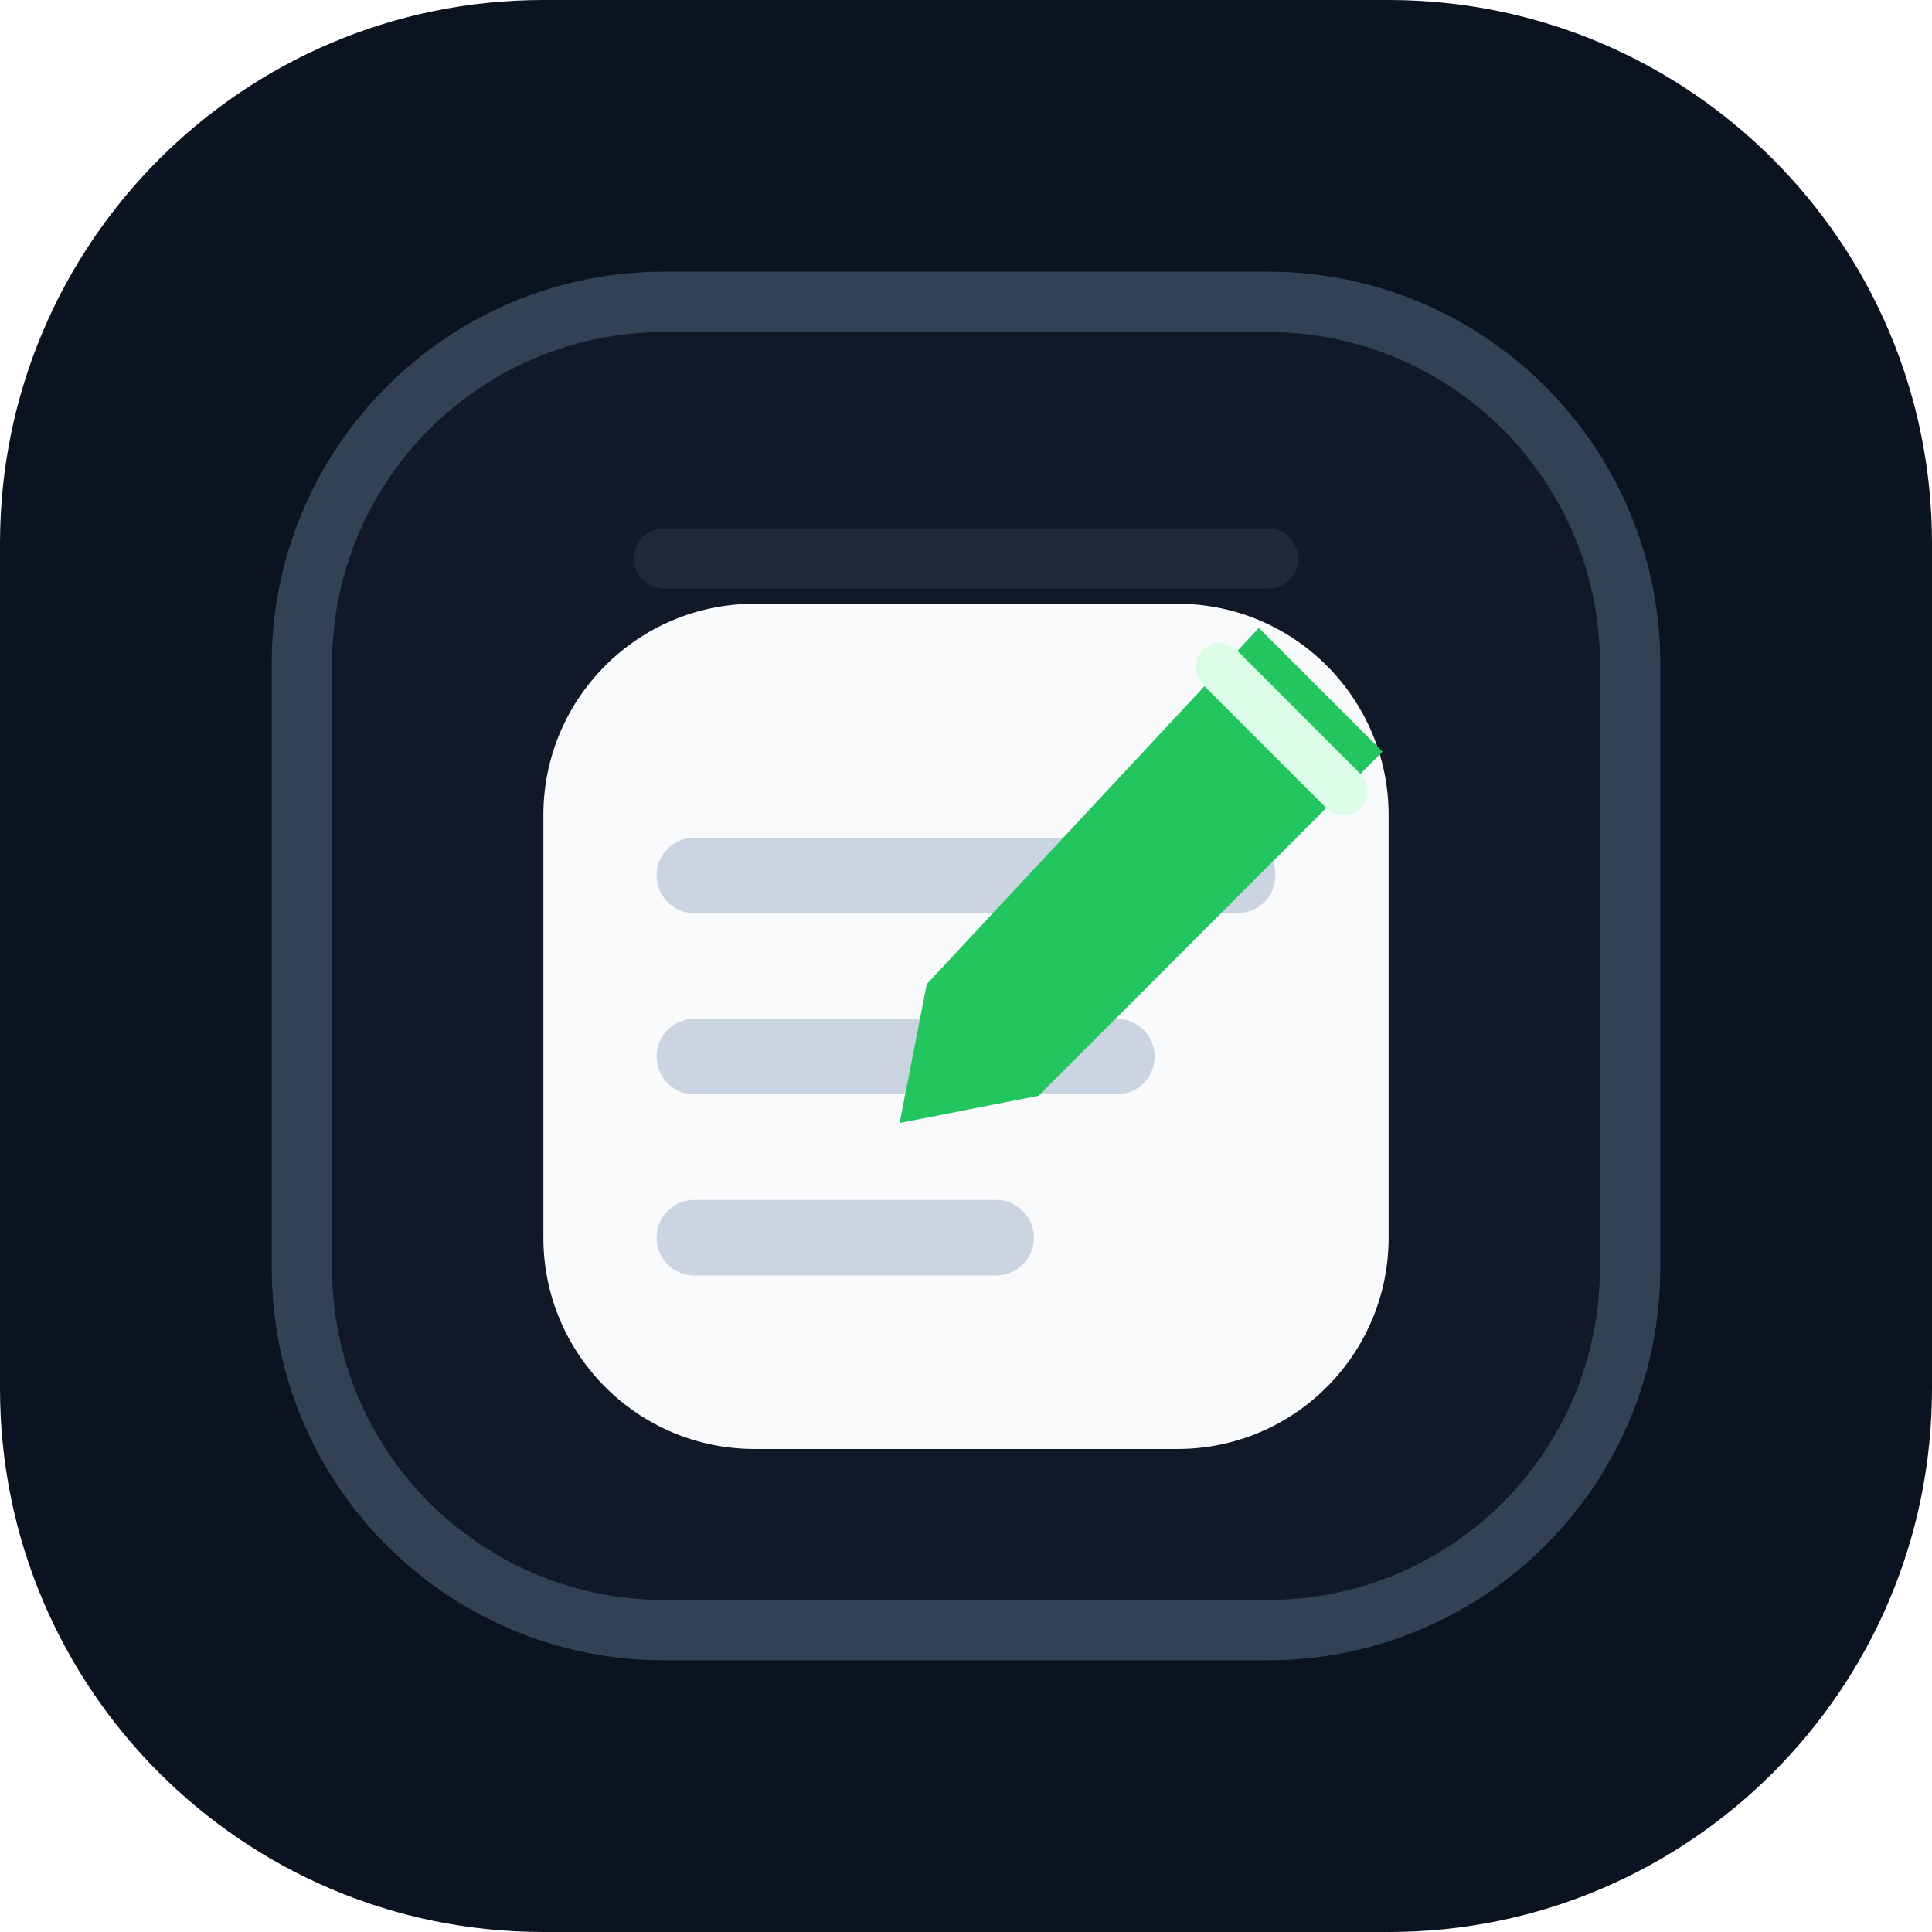
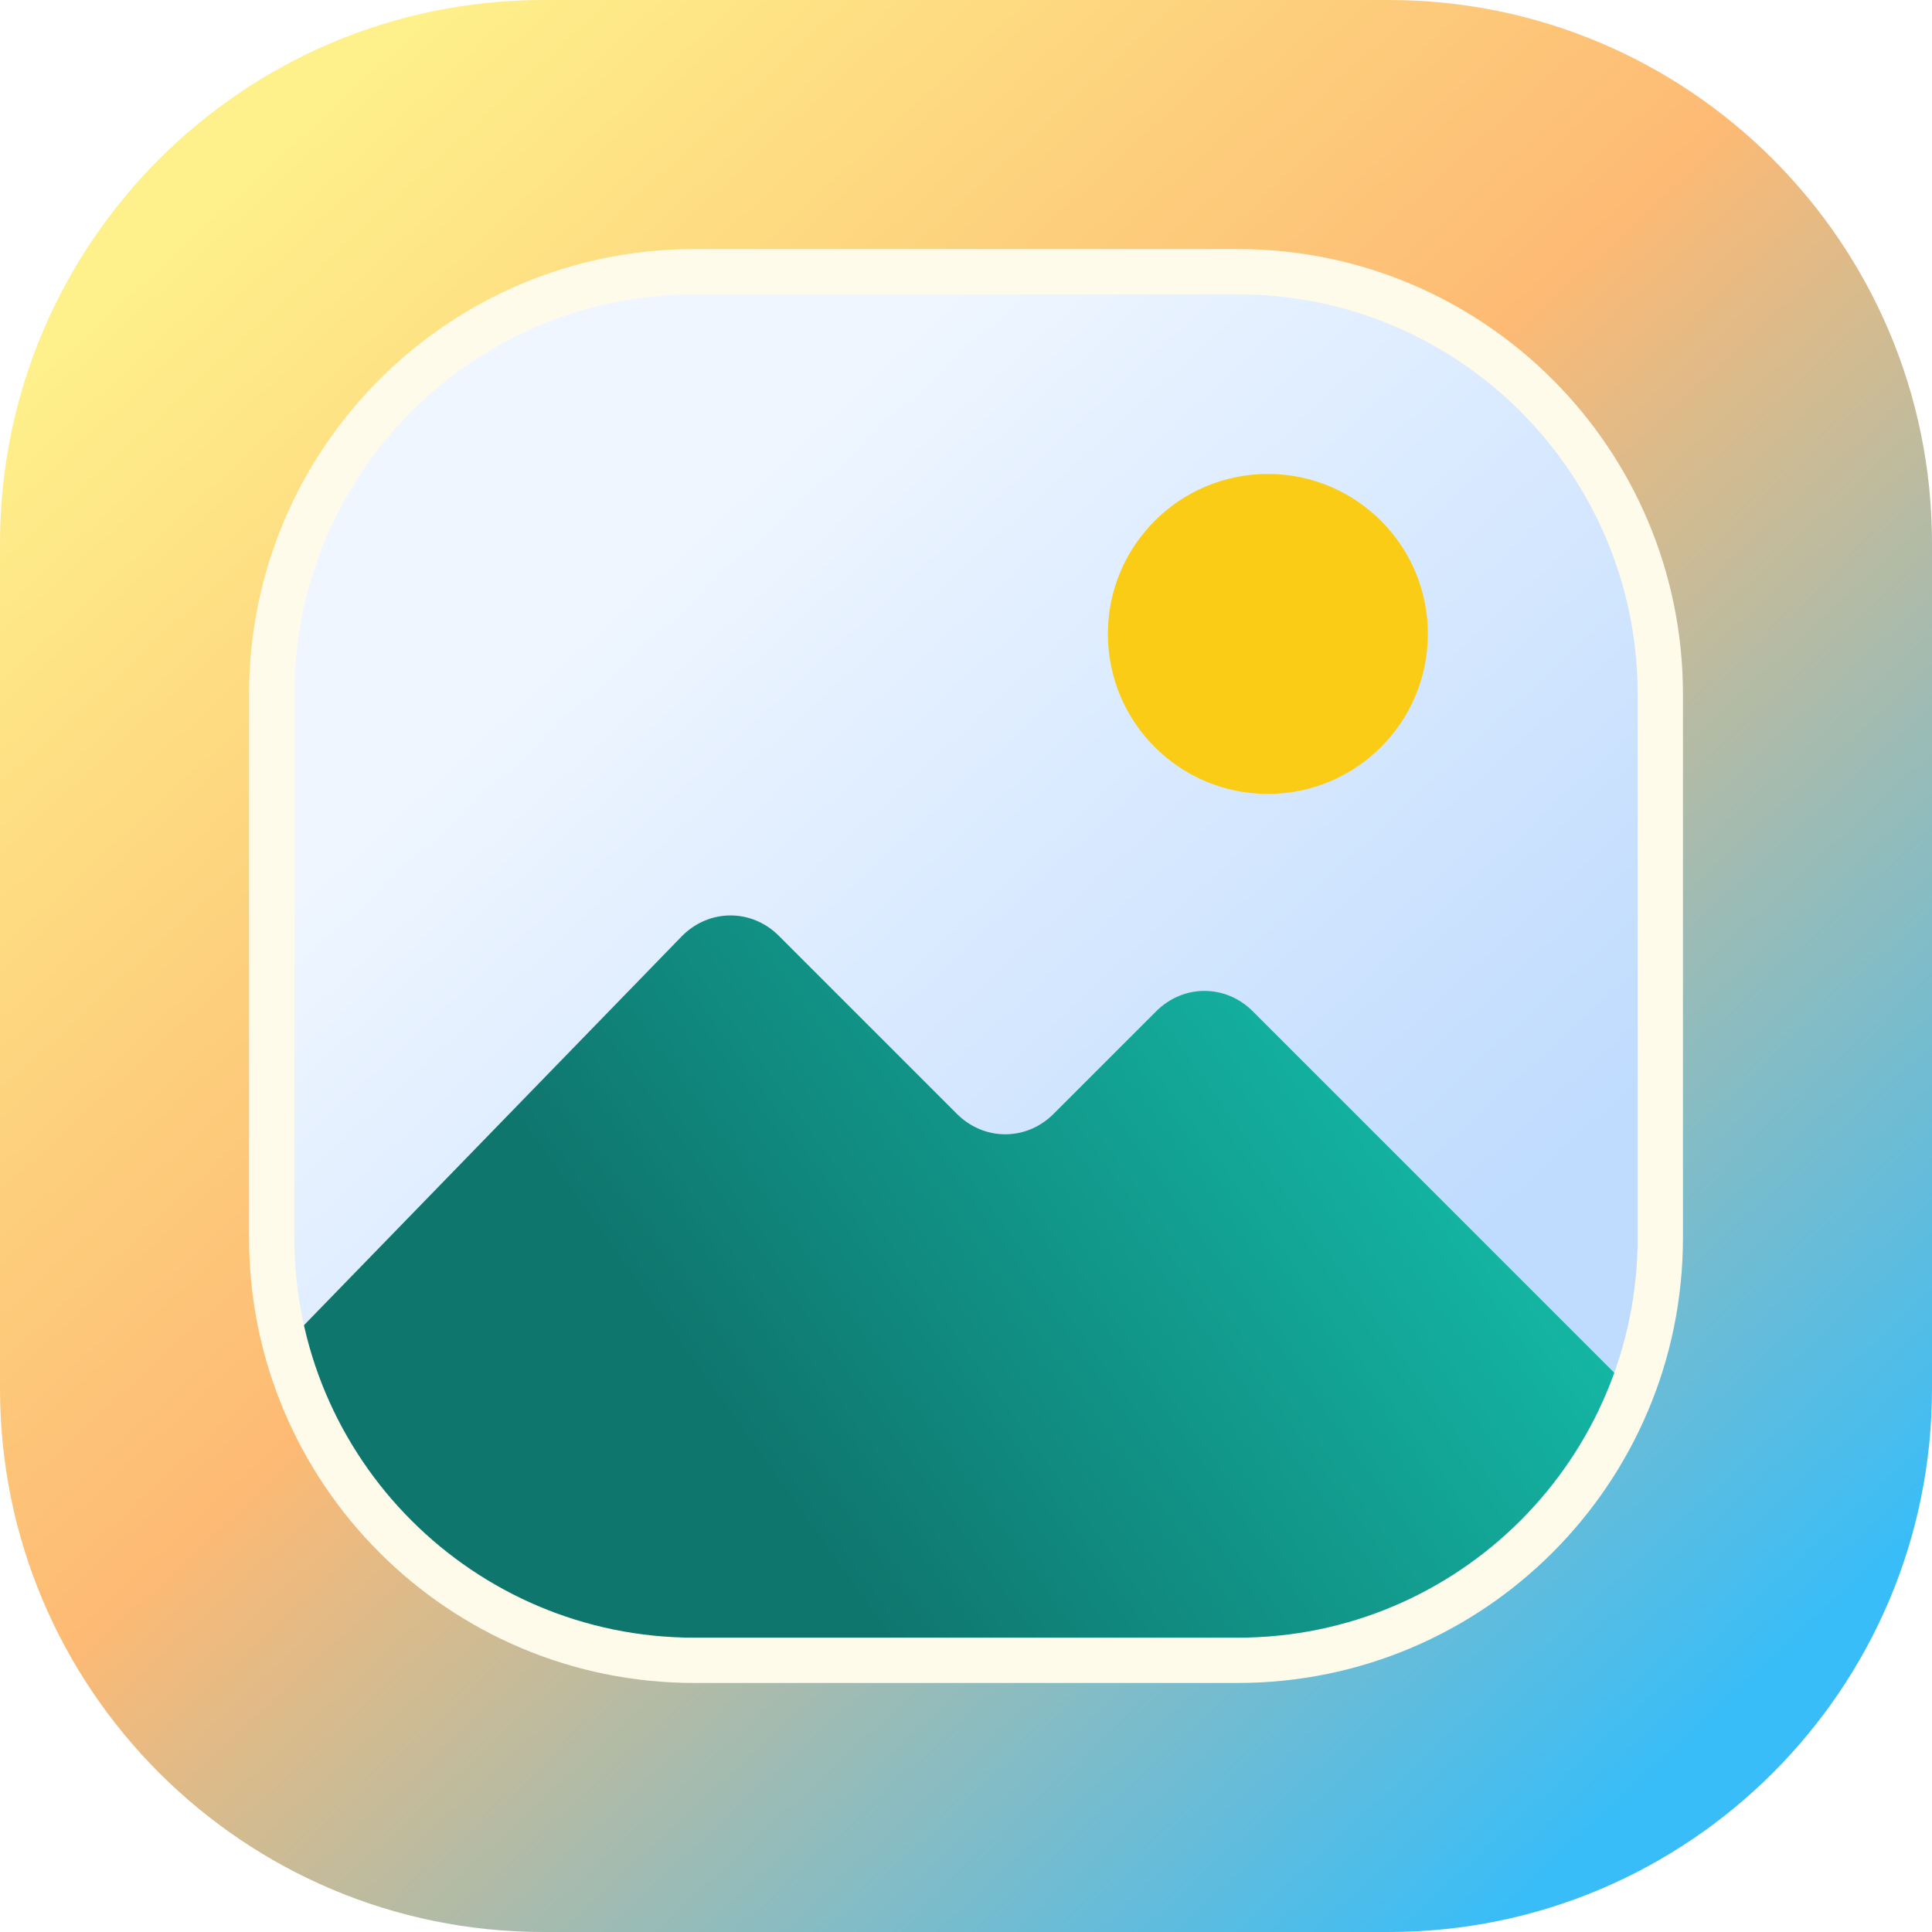
<svg xmlns="http://www.w3.org/2000/svg" viewBox="0 0 64 64" fill="none">
-   <rect width="64" height="64" rx="18" fill="#0B1220" />
-   <rect x="10" y="10" width="44" height="44" rx="12" fill="#111827" stroke="#334155" stroke-width="2" />
-   <path d="M22 18.5H42" stroke="#1F2937" stroke-width="2" stroke-linecap="round" />
-   <path d="M26 24.5H38" stroke="#0F172A" stroke-width="2" stroke-linecap="round" />
-   <rect x="18" y="20" width="28" height="28" rx="7" fill="#F8FAFC" />
-   <path d="M23 29H41" stroke="#CBD5E1" stroke-width="2.5" stroke-linecap="round" />
-   <path d="M23 35H37" stroke="#CBD5E1" stroke-width="2.5" stroke-linecap="round" />
-   <path d="M23 41H33" stroke="#CBD5E1" stroke-width="2.5" stroke-linecap="round" />
-   <path d="M41.7 20.8L45.8 24.9L34.4 36.3L29.8 37.2L30.7 32.6L41.7 20.8Z" fill="#22C55E" />
-   <path d="M40.4 22.1L44.5 26.2" stroke="#DCFCE7" stroke-width="1.6" stroke-linecap="round" />
+   <defs>
+     <linearGradient id="bg" x1="8" y1="6" x2="56" y2="58" gradientUnits="userSpaceOnUse">
+       <stop stop-color="#FEF08A" />
+       <stop offset="0.45" stop-color="#FDBA74" />
+       <stop offset="1" stop-color="#38BDF8" />
+     </linearGradient>
+     <linearGradient id="sky" x1="20" y1="20" x2="44" y2="46" gradientUnits="userSpaceOnUse">
+       <stop stop-color="#EFF6FF" />
+       <stop offset="1" stop-color="#BFDBFE" />
+     </linearGradient>
+     <linearGradient id="mountain" x1="22" y1="44" x2="43" y2="29" gradientUnits="userSpaceOnUse">
+       <stop stop-color="#0F766E" />
+       <stop offset="1" stop-color="#14B8A6" />
+     </linearGradient>
+     <clipPath id="imageClip">
+       <rect x="9" y="9" width="46" height="46" rx="14" />
+     </clipPath>
+   </defs>
+   <rect width="64" height="64" rx="18" fill="url(#bg)" />
+   <g clip-path="url(#imageClip)">
+     <rect x="9" y="9" width="46" height="46" rx="14" fill="url(#sky)" />
+     <circle cx="42" cy="21" r="5.3" fill="#FACC15" />
+     <path d="M9 45L22.6 31C23.5 30.1 24.9 30.1 25.8 31L31.7 36.9C32.6 37.8 34 37.8 34.9 36.9L38.3 33.5C39.2 32.6 40.6 32.6 41.5 33.5L55 47V55H9V45Z" fill="url(#mountain)" />
+   </g>
+   <rect x="9" y="9" width="46" height="46" rx="14" stroke="#FFFBEB" stroke-width="1.5" />
</svg>
